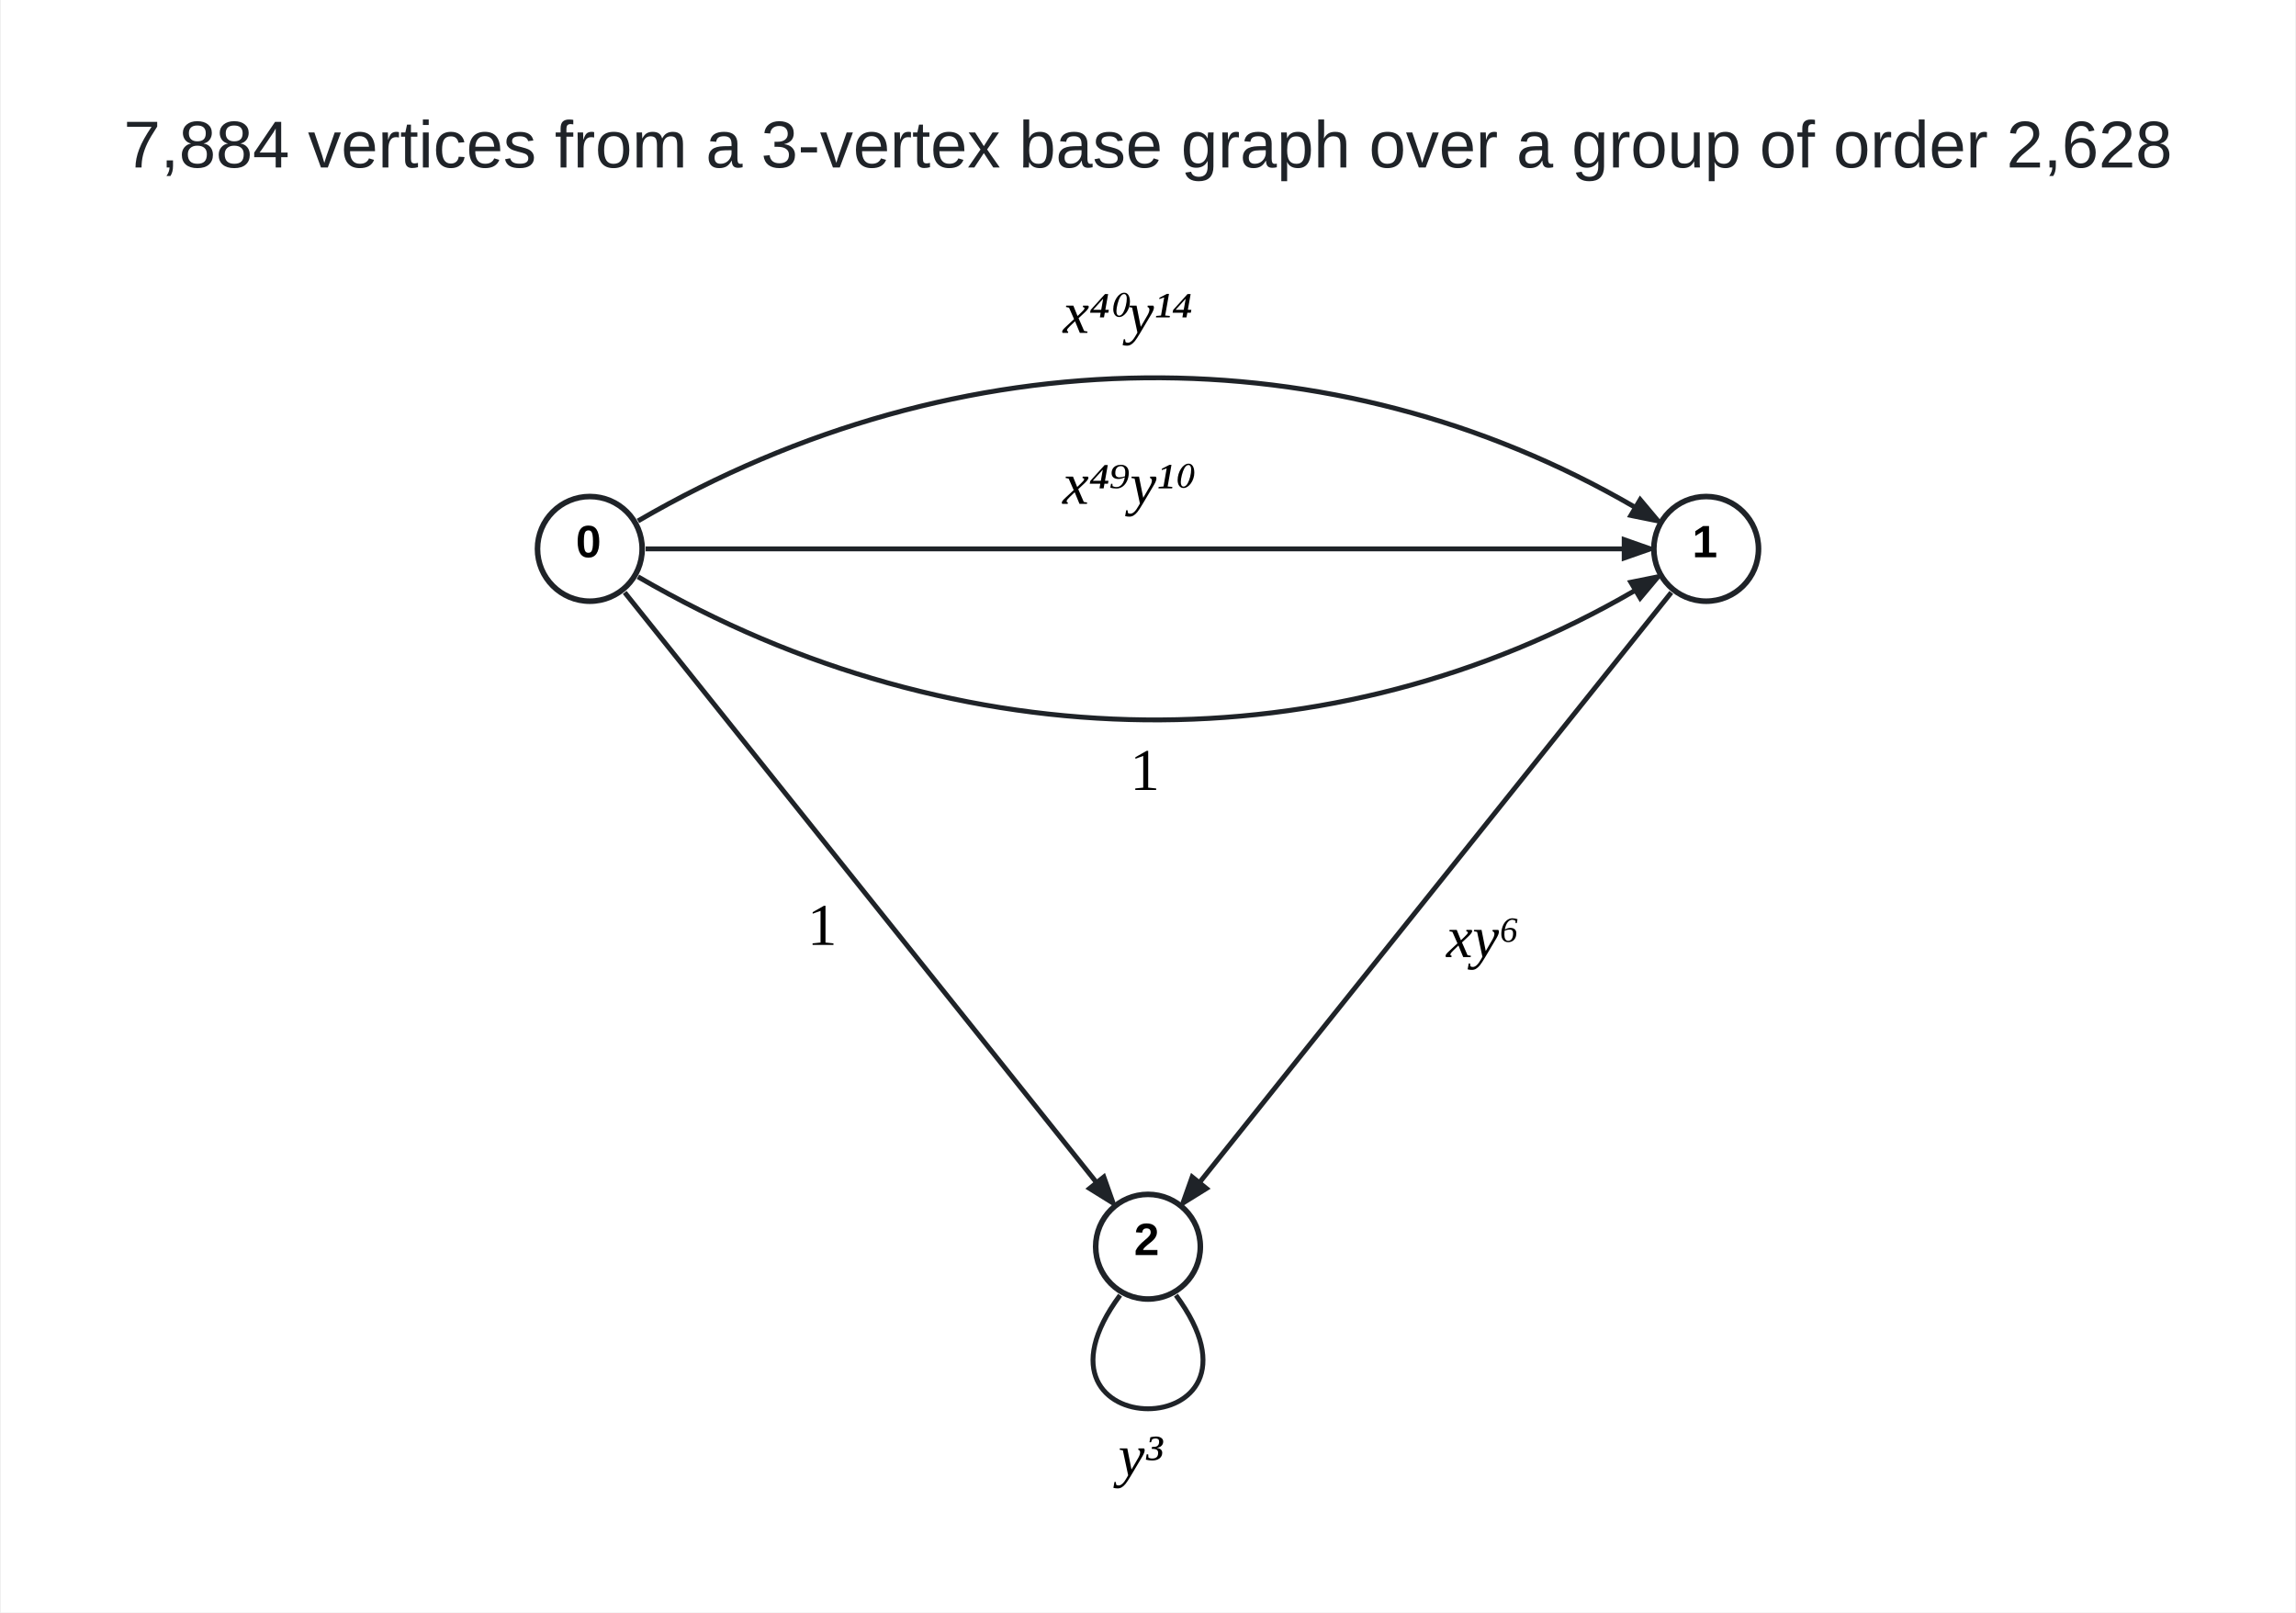
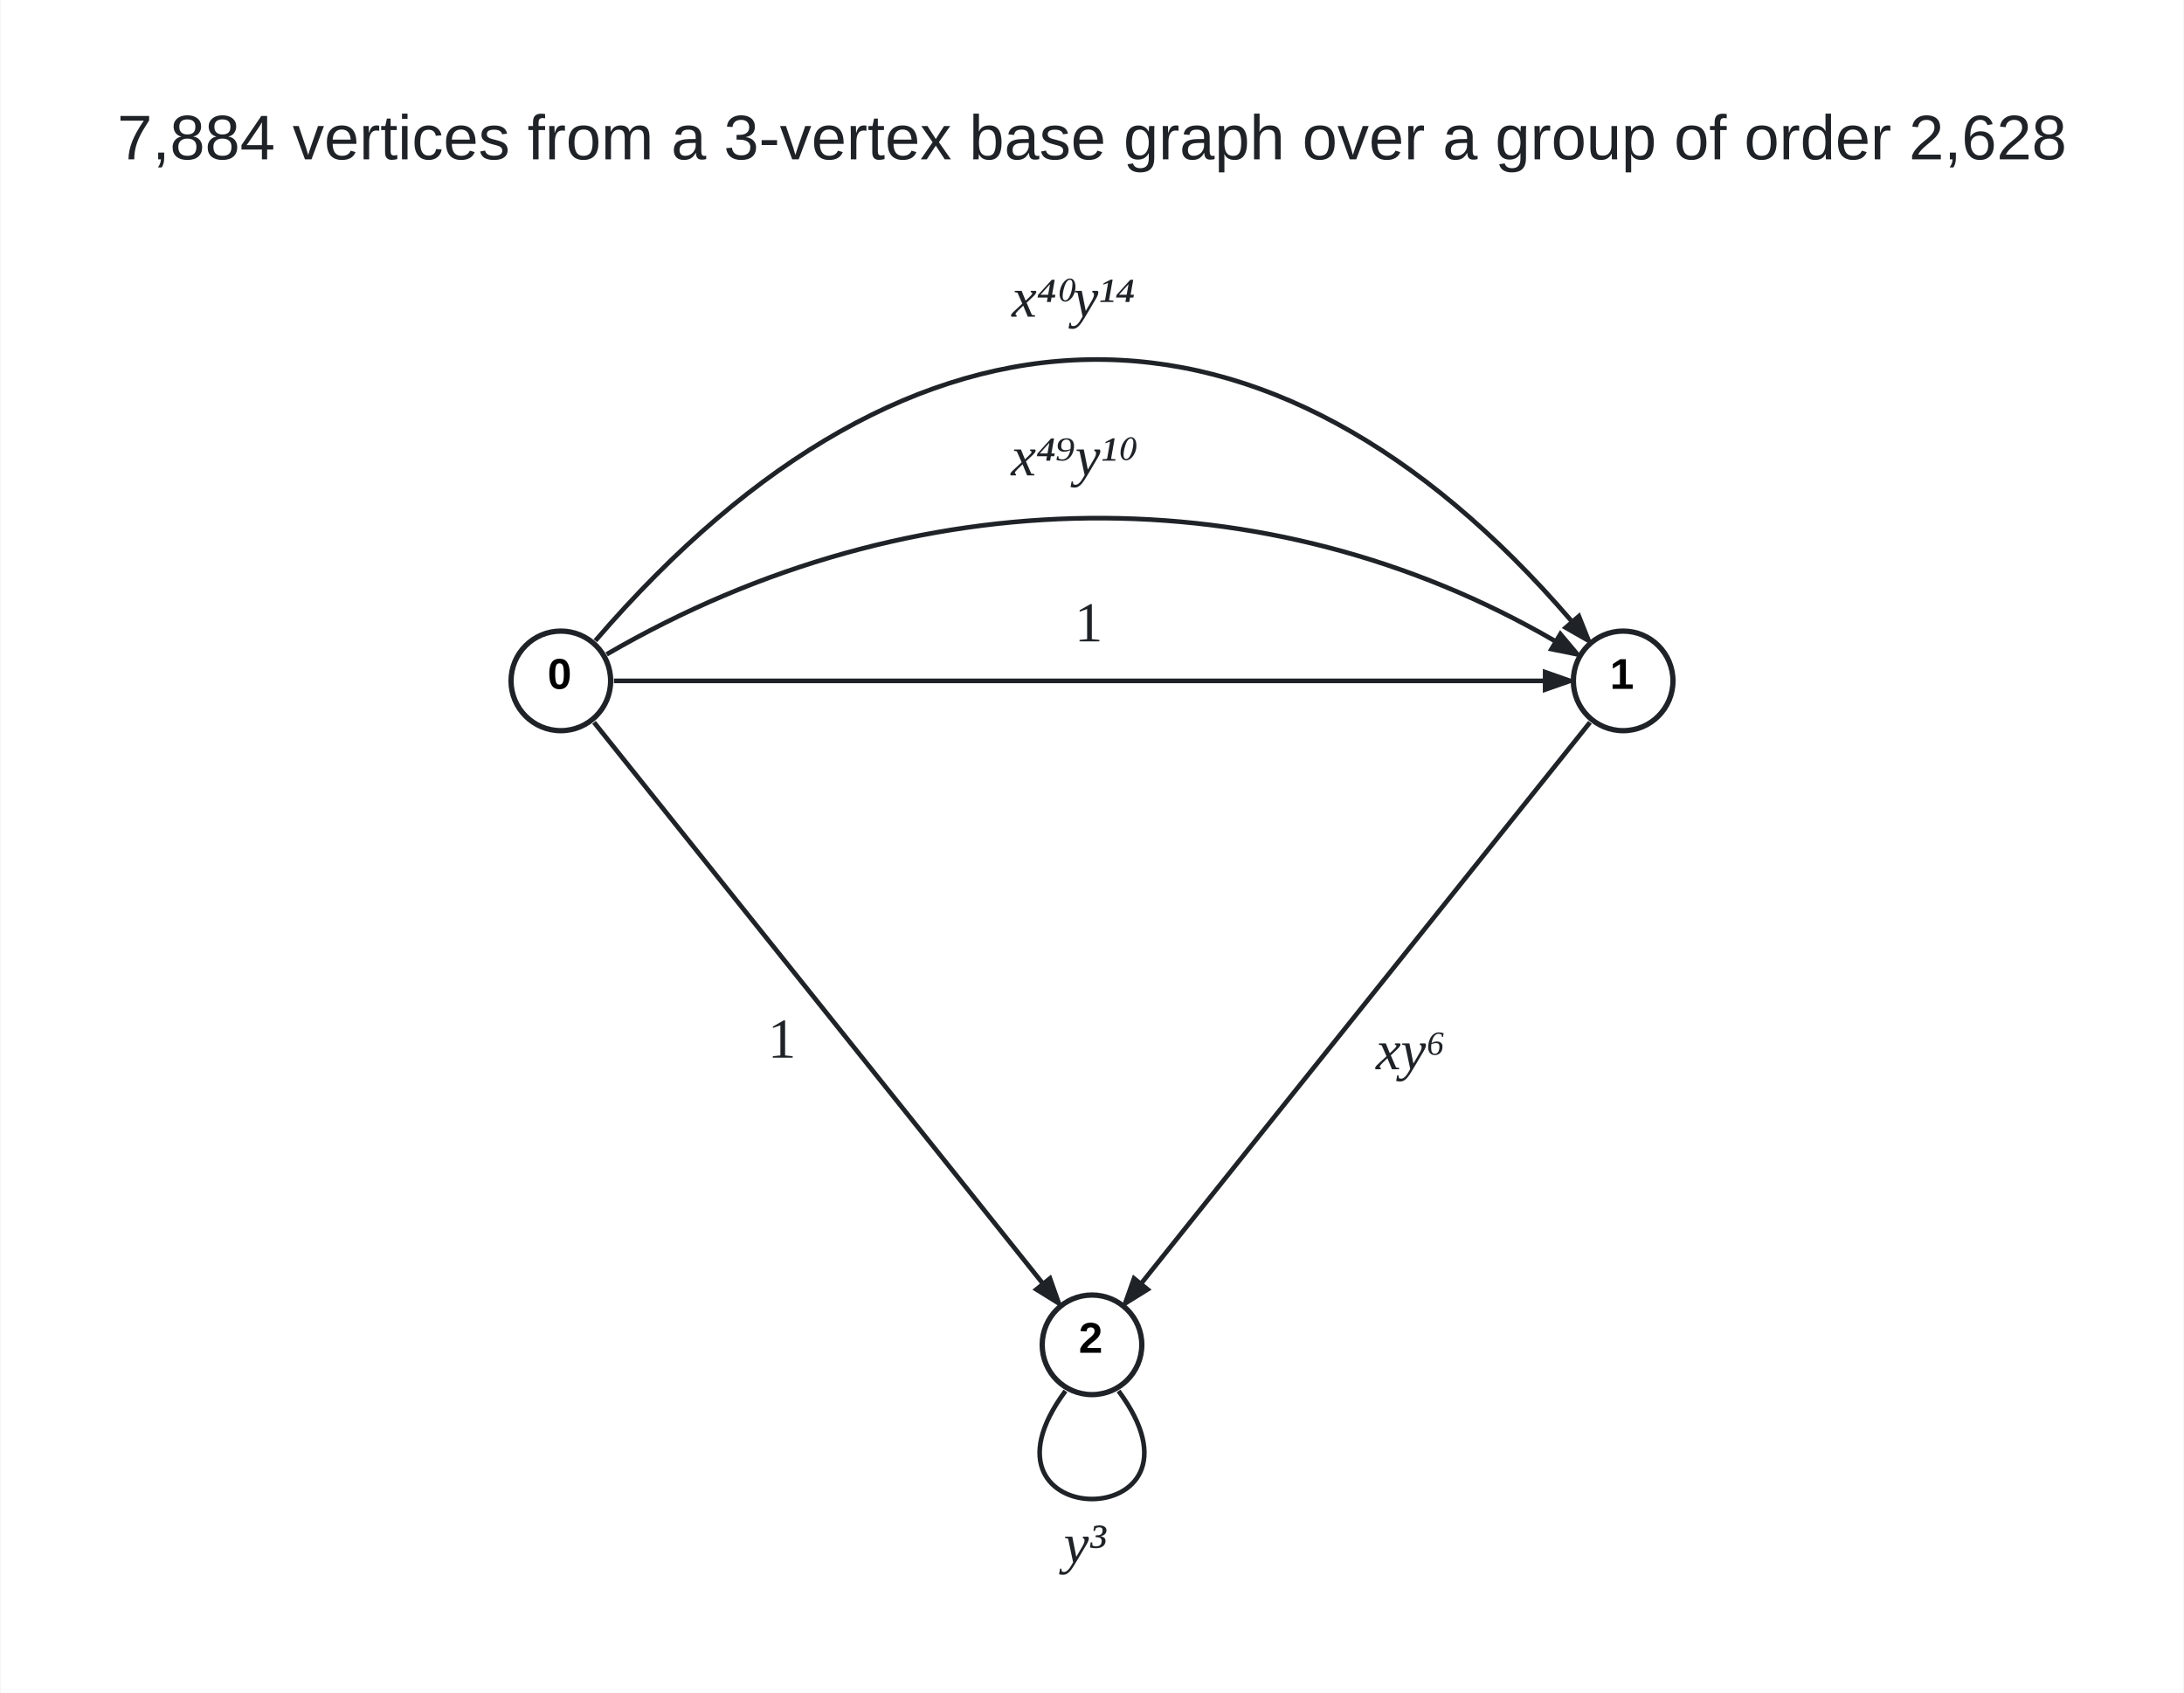
- <svg xmlns="http://www.w3.org/2000/svg" width="658pt" height="462pt" viewBox="0.00 0.00 657.60 462.10">
-   <g id="graph0" class="graph" transform="scale(1 1) rotate(0) translate(153.8 433.3)">
-     <polygon fill="white" stroke="transparent" points="-153.8,28.8 -153.8,-433.3 503.8,-433.3 503.8,28.8 -153.8,28.8" />
-     <text text-anchor="middle" x="175" y="-385.3" font-family="Arial" font-size="19.00" fill="#1f2328">7,884 vertices from a 3-vertex base graph over a group of order 2,628</text>
-     <text text-anchor="middle" x="175" y="-364.3" font-family="Arial" font-size="19.00" fill="#1f2328"> </text>
+ <svg xmlns="http://www.w3.org/2000/svg" width="658pt" height="510pt" viewBox="0.00 0.00 657.60 509.90">
+   <g id="graph0" class="graph" transform="scale(1 1) rotate(0) translate(153.8 481.1)">
+     <polygon fill="white" stroke="transparent" points="-153.8,28.8 -153.8,-481.1 503.8,-481.1 503.8,28.8 -153.8,28.8" />
+     <text text-anchor="middle" x="175" y="-433.1" font-family="Arial" font-size="19.00" fill="#1f2328">7,884 vertices from a 3-vertex base graph over a group of order 2,628</text>
+     <text text-anchor="middle" x="175" y="-412.1" font-family="Arial" font-size="19.00" fill="#1f2328"> </text>
    <g id="edge1" class="edge">
-       <path fill="none" stroke="#1f2328" stroke-width="1.4" d="M28.8,-268C121.7,-214 228.3,-214 314.3,-263.9" />
-       <polygon fill="#1f2328" stroke="#1f2328" stroke-width="1.4" points="313.41,-266.43 321.2,-268 316.09,-261.91 313.41,-266.43" />
-     </g>
-     <g id="edge4" class="edge">
      <path fill="none" stroke="#1f2328" stroke-width="1.4" d="M31,-276C121.7,-276 228.3,-276 311,-276" />
      <polygon fill="#1f2328" stroke="#1f2328" stroke-width="1.4" points="311.5,-278.63 319,-276 311.5,-273.38 311.5,-278.63" />
    </g>
-     <g id="edge5" class="edge">
+     <g id="edge4" class="edge">
      <path fill="none" stroke="#1f2328" stroke-width="1.4" d="M28.8,-284C121.7,-338 228.3,-338 314.3,-288.1" />
      <polygon fill="#1f2328" stroke="#1f2328" stroke-width="1.4" points="316.09,-290.09 321.2,-284 313.41,-285.57 316.09,-290.09" />
+     </g>
+     <g id="edge5" class="edge">
+       <path fill="none" stroke="#1f2328" stroke-width="1.4" d="M25.4,-288.1C121.7,-400 228.3,-400 319.3,-294.2" />
+       <polygon fill="#1f2328" stroke="#1f2328" stroke-width="1.4" points="321.66,-295.48 324.6,-288.1 317.7,-292.04 321.66,-295.48" />
    </g>
    <g id="edge2" class="edge">
      <path fill="none" stroke="#1f2328" stroke-width="1.4" d="M25,-263.5C68.3,-209.3 121.7,-142.7 160,-94.7" />
      <polygon fill="#1f2328" stroke="#1f2328" stroke-width="1.4" points="162.34,-95.99 165,-88.5 158.25,-92.69 162.34,-95.99" />
    </g>
    <g id="edge3" class="edge">
      <path fill="none" stroke="#1f2328" stroke-width="1.4" d="M325,-263.5C281.7,-209.3 228.3,-142.7 190,-94.7" />
      <polygon fill="#1f2328" stroke="#1f2328" stroke-width="1.4" points="191.75,-92.69 185,-88.5 187.66,-95.99 191.75,-92.69" />
    </g>
    <g id="edge6" class="edge">
      <path fill="none" stroke="#1f2328" stroke-width="1.4" d="M183,-62.1C215.2,-18.7 134.8,-18.7 167,-62.1" />
    </g>
    <g id="node1" class="node">
      <ellipse fill="white" stroke="#1f2328" stroke-width="1.6" cx="15" cy="-276" rx="15" ry="15" />
      <text text-anchor="start" x="11" y="-273.6" font-family="Arial" font-weight="bold" font-size="13.00">0</text>
    </g>
    <g id="node2" class="node">
      <ellipse fill="white" stroke="#1f2328" stroke-width="1.6" cx="335" cy="-276" rx="15" ry="15" />
      <text text-anchor="start" x="331" y="-273.6" font-family="Arial" font-weight="bold" font-size="13.00">1</text>
    </g>
    <g id="node3" class="node">
      <ellipse fill="white" stroke="#1f2328" stroke-width="1.6" cx="175" cy="-76" rx="15" ry="15" />
      <text text-anchor="start" x="171" y="-73.6" font-family="Arial" font-weight="bold" font-size="13.00">2</text>
    </g>
    <g id="node4" class="node">
-       <text text-anchor="middle" x="174.1" y="-206.9" font-family="Times New Roman" font-size="17.00">1</text>
+       <text text-anchor="middle" x="174" y="-287.9" font-family="Times New Roman" font-size="17.00" fill="#1f2328">1</text>
    </g>
    <g id="node5" class="node">
-       <text text-anchor="middle" x="81.6" y="-162.5" font-family="Times New Roman" font-size="17.00">1</text>
+       <text text-anchor="middle" x="81.6" y="-162.5" font-family="Times New Roman" font-size="17.00" fill="#1f2328">1</text>
    </g>
    <g id="node6" class="node">
-       <text text-anchor="start" x="260.5" y="-159" font-family="Times New Roman" font-style="italic" font-size="17.00">xy⁶</text>
+       <text text-anchor="start" x="260.5" y="-159" font-family="Times New Roman" font-style="italic" font-size="17.00" fill="#1f2328">xy⁶</text>
    </g>
    <g id="node7" class="node">
-       <text text-anchor="start" x="150.5" y="-288.9" font-family="Times New Roman" font-style="italic" font-size="17.00">x⁴⁹y¹⁰</text>
+       <text text-anchor="start" x="150.6" y="-337.9" font-family="Times New Roman" font-style="italic" font-size="17.00" fill="#1f2328">x⁴⁹y¹⁰</text>
    </g>
    <g id="node8" class="node">
-       <text text-anchor="start" x="150.6" y="-337.9" font-family="Times New Roman" font-style="italic" font-size="17.00">x⁴⁰y¹⁴</text>
+       <text text-anchor="start" x="150.8" y="-385.7" font-family="Times New Roman" font-style="italic" font-size="17.00" fill="#1f2328">x⁴⁰y¹⁴</text>
    </g>
    <g id="node11" class="node">
-       <text text-anchor="start" x="166.5" y="-10.4" font-family="Times New Roman" font-style="italic" font-size="17.00">y³</text>
+       <text text-anchor="start" x="166.5" y="-10.4" font-family="Times New Roman" font-style="italic" font-size="17.00" fill="#1f2328">y³</text>
    </g>
  </g>
</svg>
